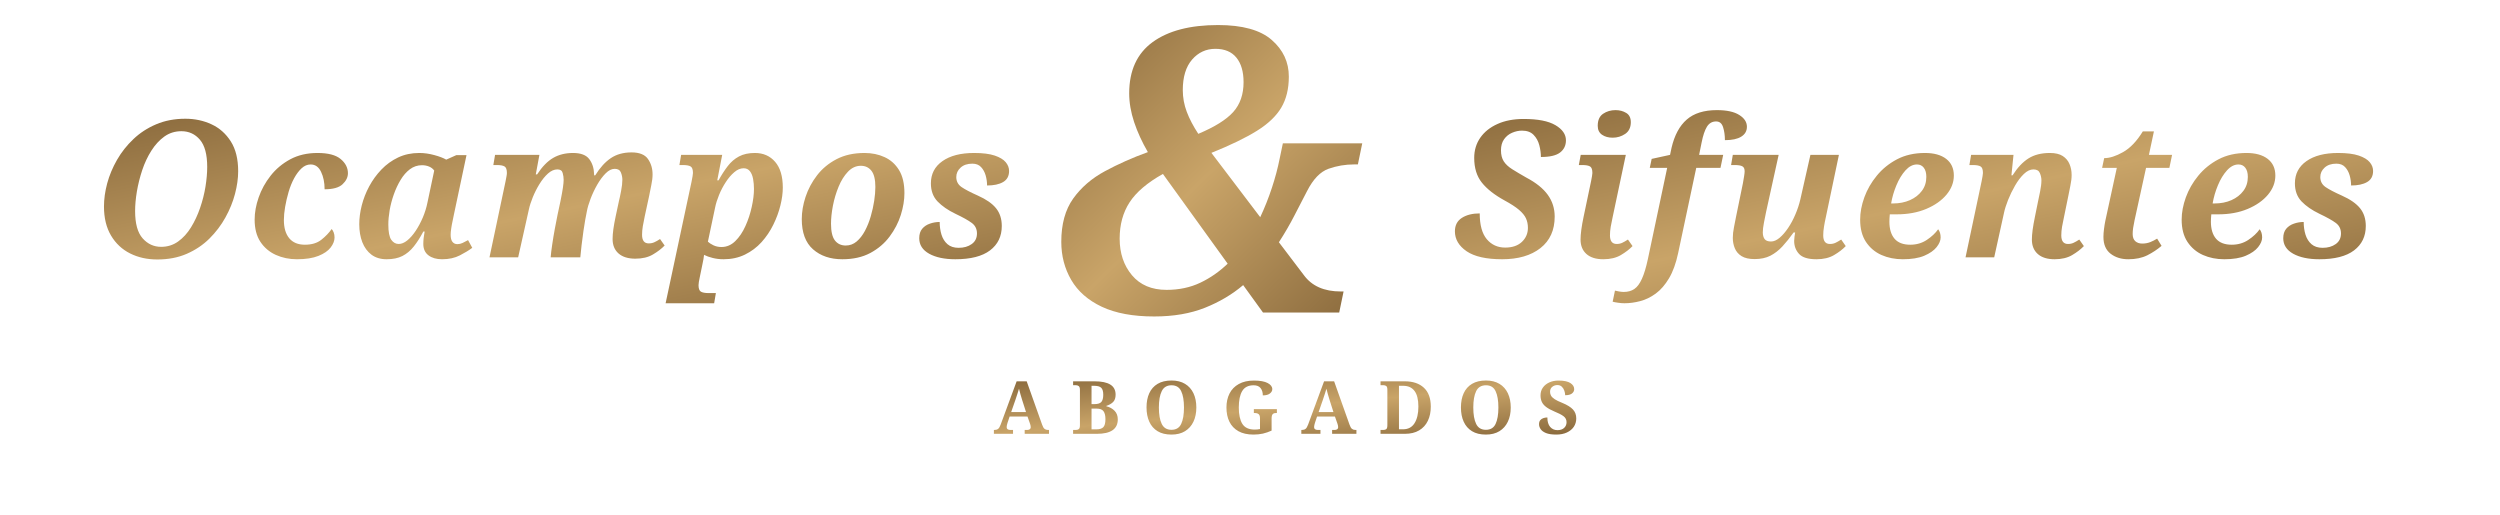
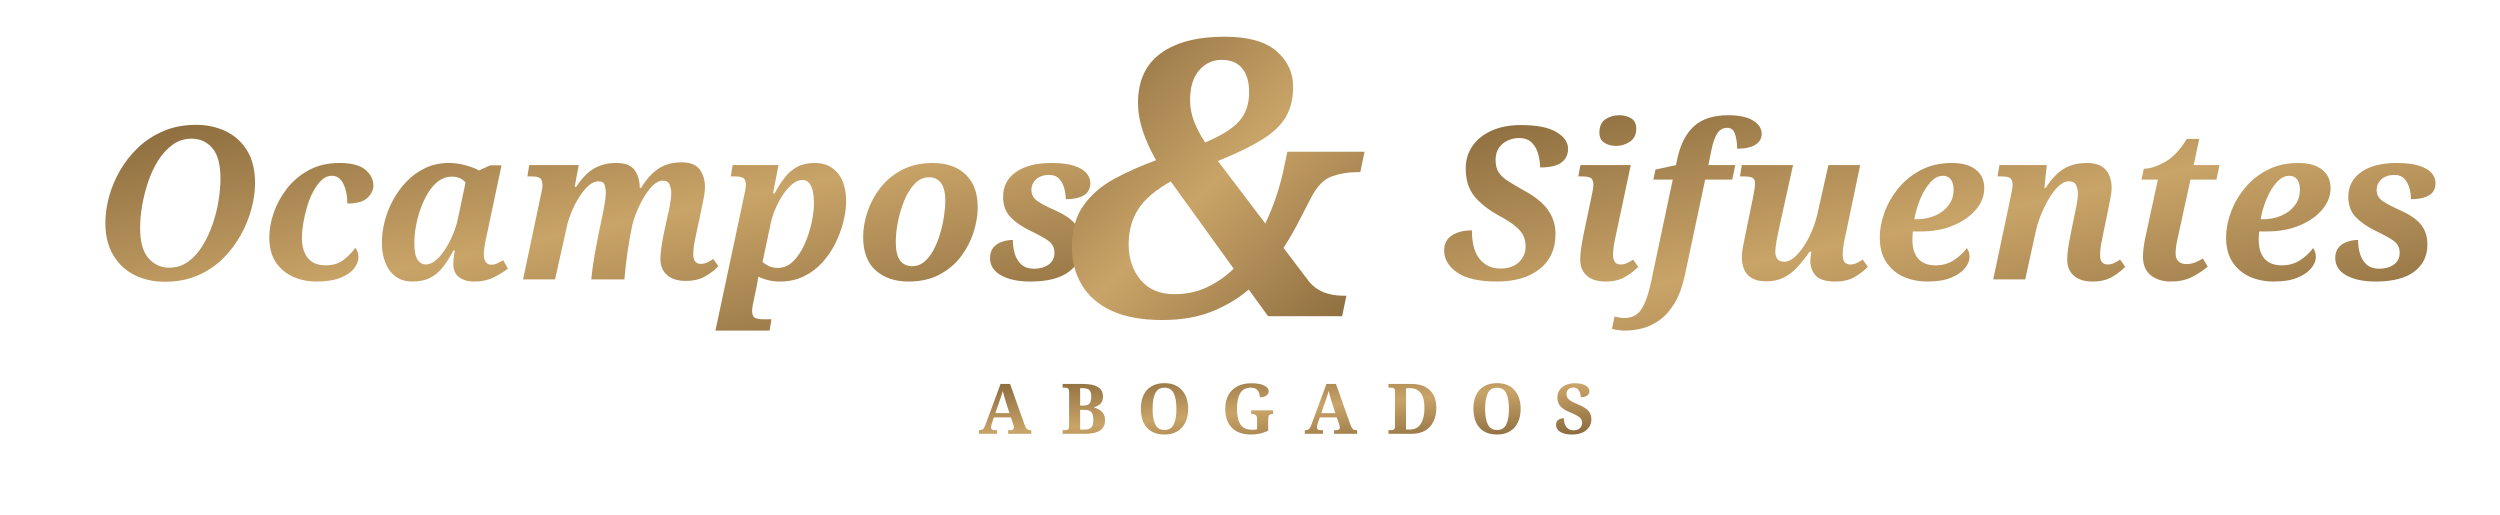
<svg xmlns="http://www.w3.org/2000/svg" viewBox="0 0 680 140" fill="none">
  <defs>
    <linearGradient id="bronzeGradient" x1="0%" y1="0%" x2="100%" y2="100%">
      <stop offset="0%" stop-color="#8A6A3D" />
      <stop offset="50%" stop-color="#C9A468" />
      <stop offset="100%" stop-color="#8A6A3D" />
    </linearGradient>
  </defs>
  <g transform="translate(10, 0)">
-     <text x="15" y="70" fill="url(#bronzeGradient)" font-family="'Playfair Display', 'Cormorant Garamond', Georgia, serif" font-style="italic" font-weight="700" font-size="52" letter-spacing="1">Ocampos</text>
-     <text x="275" y="85" fill="url(#bronzeGradient)" font-family="'Playfair Display', 'Cormorant Garamond', Georgia, serif" font-style="italic" font-weight="700" font-size="108">&amp;</text>
-     <text x="385" y="70" fill="url(#bronzeGradient)" font-family="'Playfair Display', 'Cormorant Garamond', Georgia, serif" font-style="italic" font-weight="700" font-size="52" letter-spacing="1">Sifuentes</text>
-     <text x="340" y="118" text-anchor="middle" fill="url(#bronzeGradient)" font-family="'Playfair Display', Georgia, serif" font-weight="800" font-size="20" letter-spacing="6">ABOGADOS</text>
+     <text x="15" y="76" fill="url(#bronzeGradient)" font-family="'Playfair Display', 'Cormorant Garamond', Georgia, serif" font-style="italic" font-weight="700" font-size="58" letter-spacing="0">Ocampos</text>
+     <text x="278" y="86" fill="url(#bronzeGradient)" font-family="'Playfair Display', 'Cormorant Garamond', Georgia, serif" font-style="italic" font-weight="800" font-size="105">&amp;</text>
+     <text x="382" y="76" fill="url(#bronzeGradient)" font-family="'Playfair Display', 'Cormorant Garamond', Georgia, serif" font-style="italic" font-weight="700" font-size="58" letter-spacing="0">Sifuentes</text>
+     <text x="340" y="118" text-anchor="middle" fill="url(#bronzeGradient)" font-family="'Playfair Display', Georgia, serif" font-weight="800" font-size="19" letter-spacing="8">ABOGADOS</text>
  </g>
</svg>
